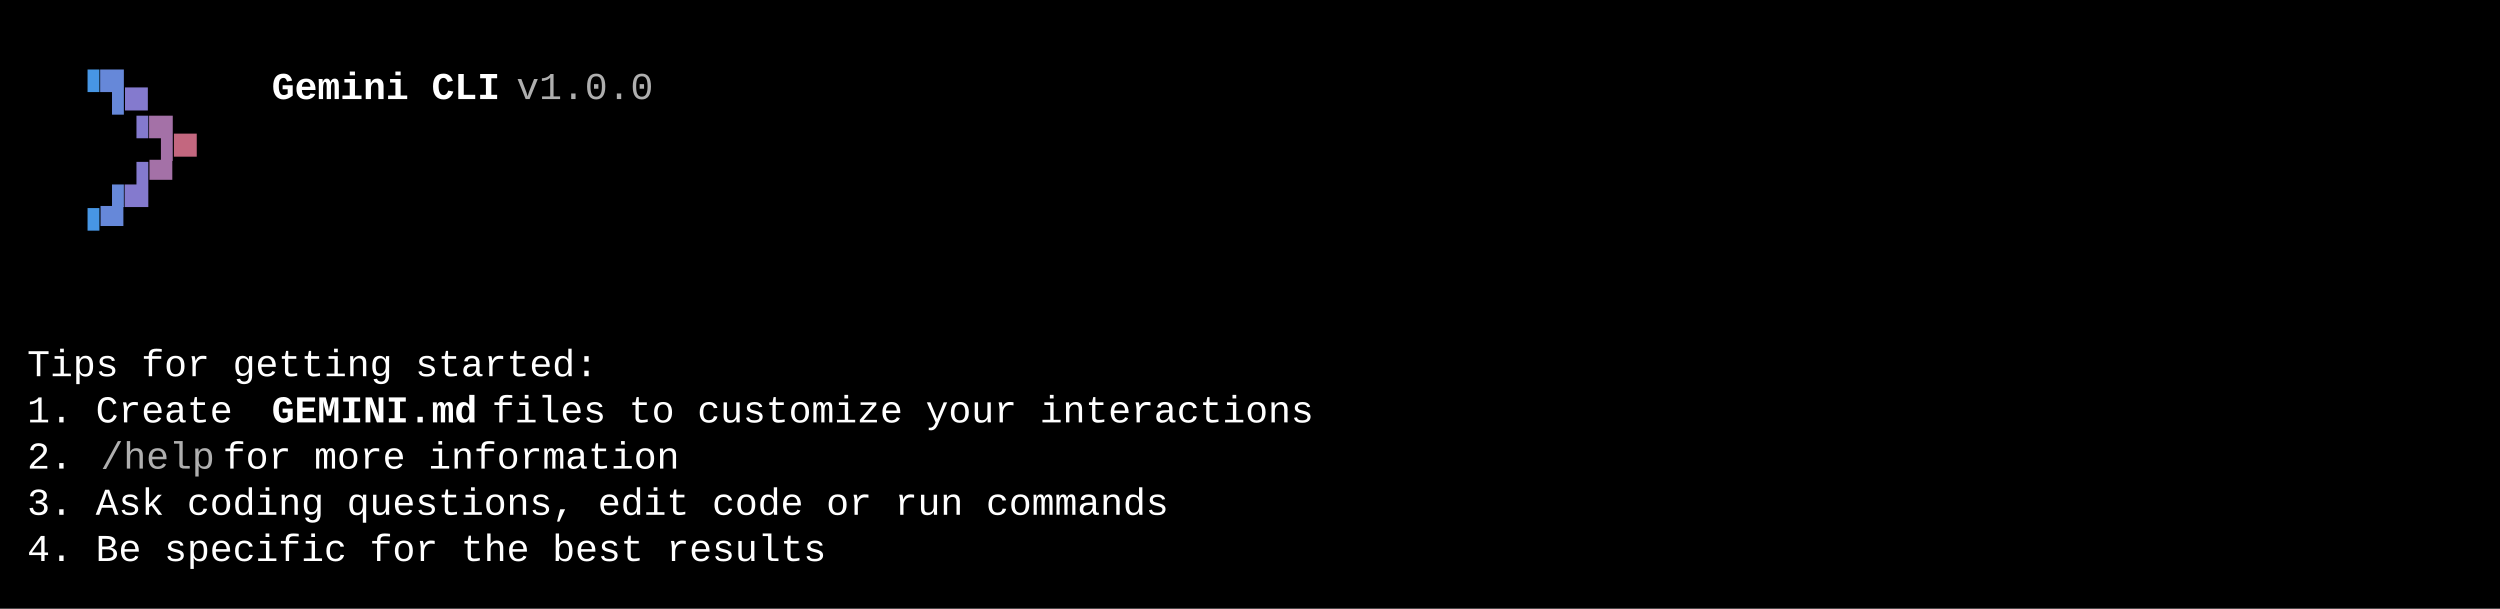
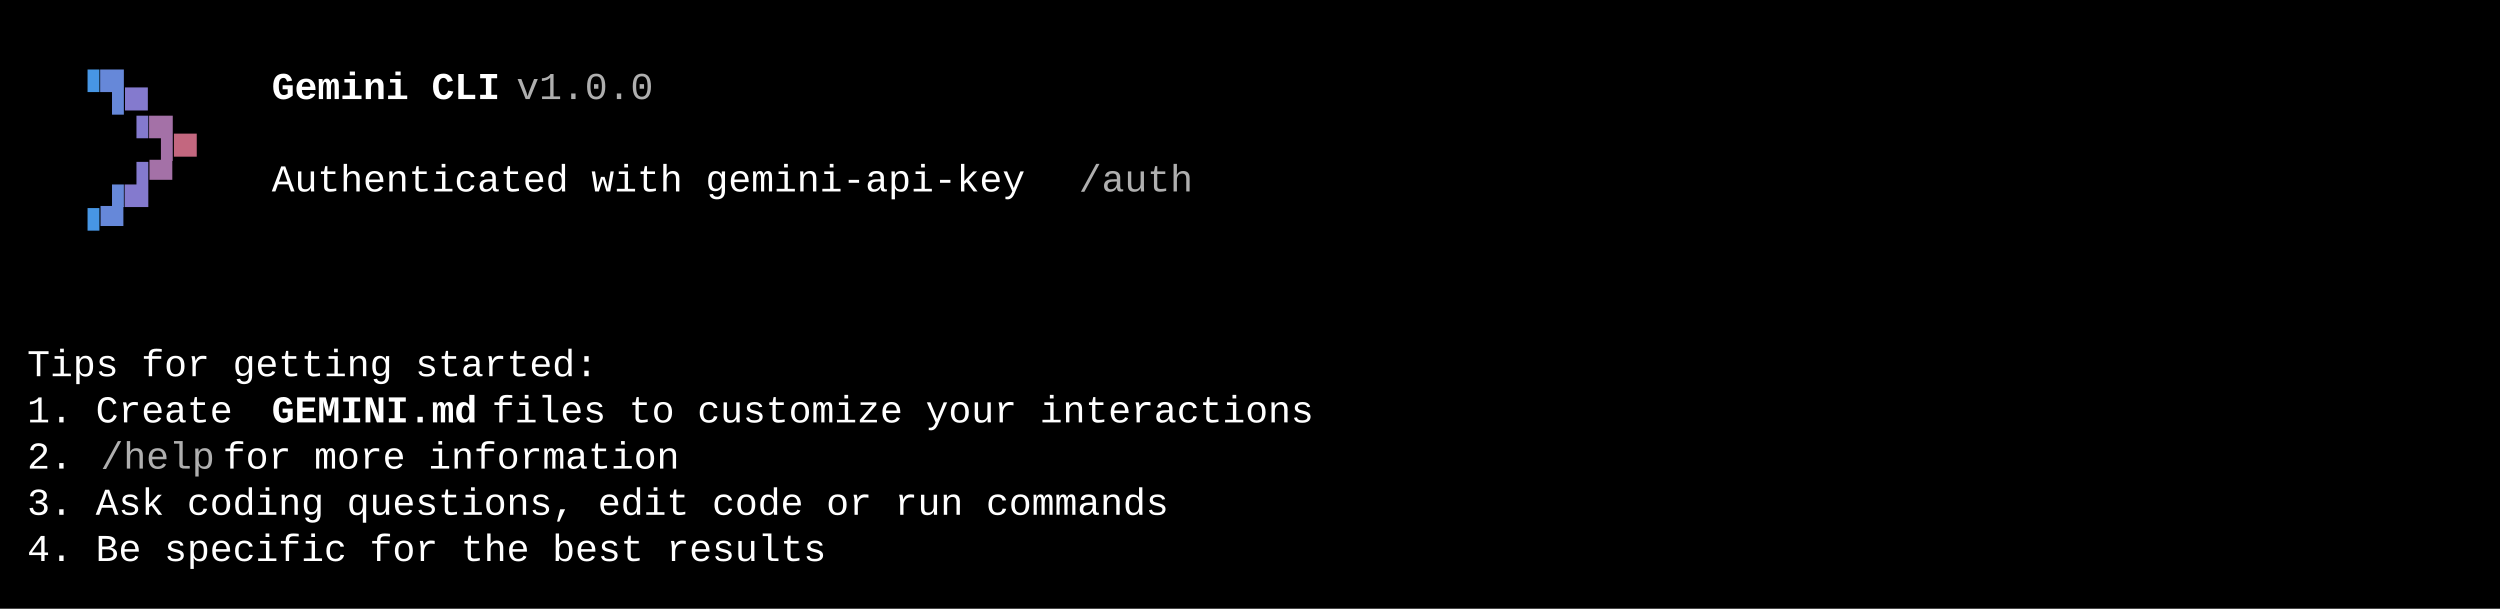
<svg xmlns="http://www.w3.org/2000/svg" width="920" height="224" viewBox="0 0 920 224">
  <style>
    text { font-family: Consolas, "Courier New", monospace; font-size: 14px; dominant-baseline: text-before-edge; white-space: pre; }
  </style>
  <rect width="920" height="224" fill="#000000" />
  <g transform="translate(10, 10)">
    <text x="18" y="19" fill="#4796e4" textLength="9" lengthAdjust="spacingAndGlyphs">▝</text>
    <text x="27" y="19" fill="#6688d9" textLength="9" lengthAdjust="spacingAndGlyphs">▜</text>
    <text x="36" y="19" fill="#847ace" textLength="9" lengthAdjust="spacingAndGlyphs">▄</text>
    <text x="90" y="19" fill="#ffffff" textLength="90" lengthAdjust="spacingAndGlyphs" font-weight="bold">Gemini CLI</text>
    <text x="180" y="19" fill="#afafaf" textLength="63" lengthAdjust="spacingAndGlyphs"> v1.0.0</text>
    <text x="36" y="36" fill="#847ace" textLength="9" lengthAdjust="spacingAndGlyphs">▝</text>
    <text x="45" y="36" fill="#a471a7" textLength="9" lengthAdjust="spacingAndGlyphs">▜</text>
    <text x="54" y="36" fill="#c3677f" textLength="9" lengthAdjust="spacingAndGlyphs">▄</text>
    <text x="27" y="53" fill="#6688d9" textLength="9" lengthAdjust="spacingAndGlyphs">▗</text>
    <text x="36" y="53" fill="#847ace" textLength="9" lengthAdjust="spacingAndGlyphs">▟</text>
    <text x="45" y="53" fill="#a471a7" textLength="9" lengthAdjust="spacingAndGlyphs">▀</text>
+     <text x="90" y="53" fill="#ffffff" textLength="297" lengthAdjust="spacingAndGlyphs">Authenticated with gemini-api-key</text>
+     <text x="387" y="53" fill="#afafaf" textLength="54" lengthAdjust="spacingAndGlyphs"> /auth</text>
    <text x="18" y="70" fill="#4796e4" textLength="9" lengthAdjust="spacingAndGlyphs">▝</text>
    <text x="27" y="70" fill="#6688d9" textLength="9" lengthAdjust="spacingAndGlyphs">▀</text>
    <text x="0" y="121" fill="#ffffff" textLength="225" lengthAdjust="spacingAndGlyphs">Tips for getting started:</text>
    <text x="0" y="138" fill="#ffffff" textLength="90" lengthAdjust="spacingAndGlyphs">1. Create </text>
    <text x="90" y="138" fill="#ffffff" textLength="81" lengthAdjust="spacingAndGlyphs" font-weight="bold">GEMINI.md</text>
    <text x="171" y="138" fill="#ffffff" textLength="333" lengthAdjust="spacingAndGlyphs"> files to customize your interactions</text>
    <text x="0" y="155" fill="#ffffff" textLength="27" lengthAdjust="spacingAndGlyphs">2. </text>
    <text x="27" y="155" fill="#afafaf" textLength="45" lengthAdjust="spacingAndGlyphs">/help</text>
    <text x="72" y="155" fill="#ffffff" textLength="189" lengthAdjust="spacingAndGlyphs"> for more information</text>
    <text x="0" y="172" fill="#ffffff" textLength="450" lengthAdjust="spacingAndGlyphs">3. Ask coding questions, edit code or run commands</text>
    <text x="0" y="189" fill="#ffffff" textLength="315" lengthAdjust="spacingAndGlyphs">4. Be specific for the best results</text>
  </g>
</svg>
